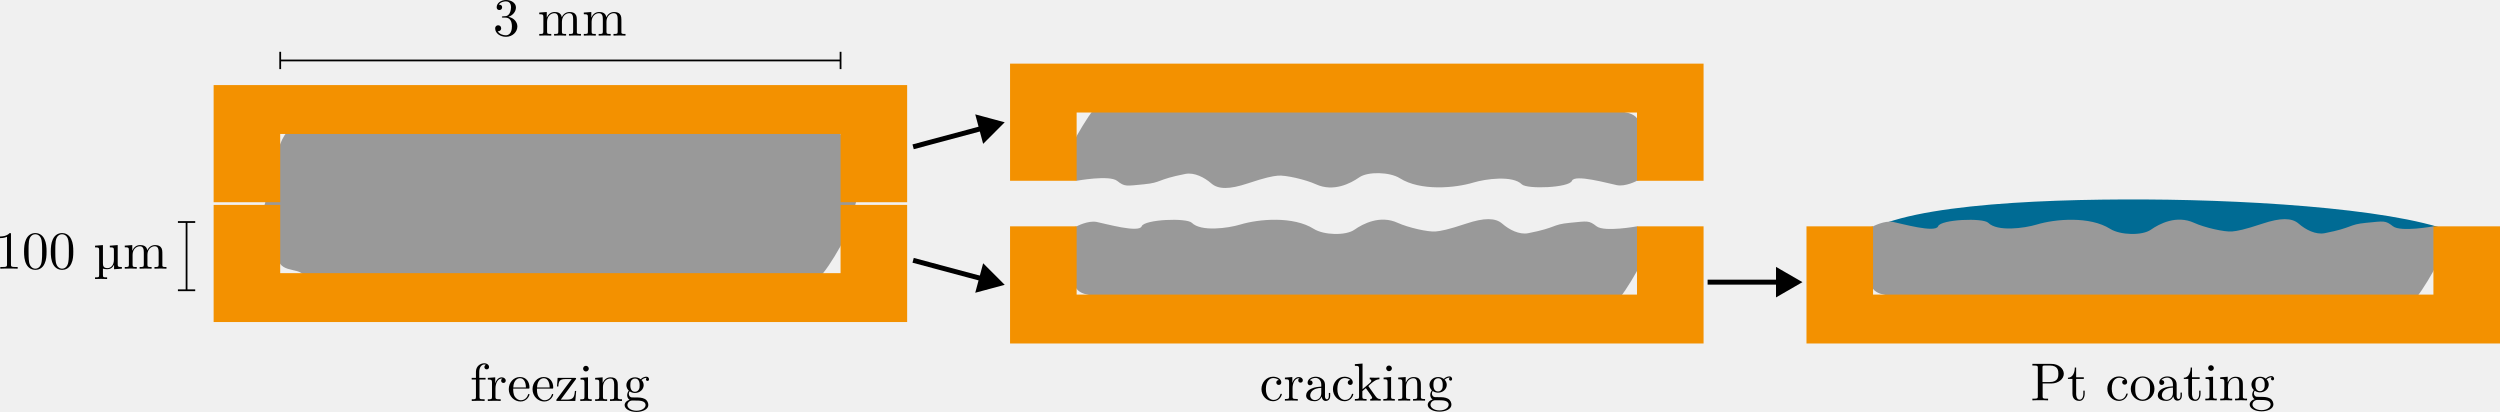
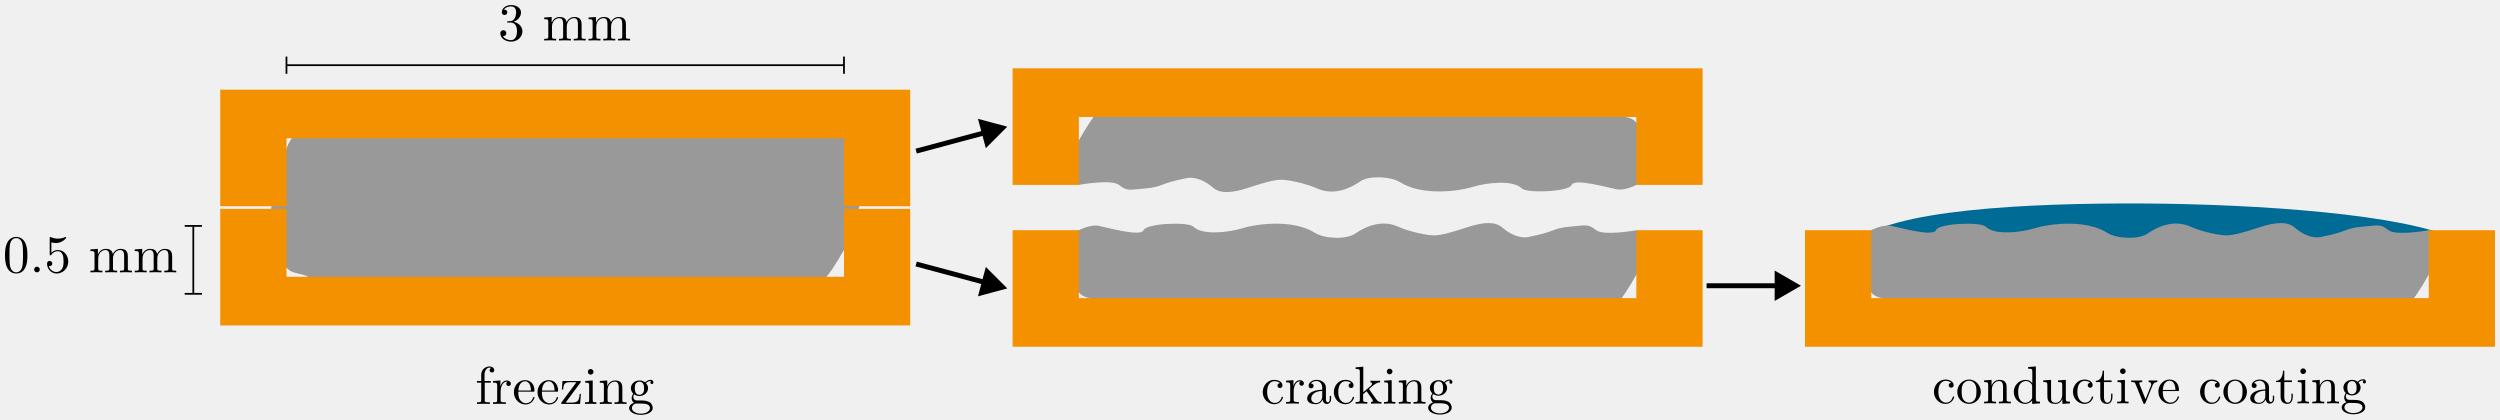
- <svg xmlns="http://www.w3.org/2000/svg" width="494.607mm" height="81.505mm" viewBox="0 0 494.607 81.505" version="1.1" id="svg5">
+ <svg xmlns="http://www.w3.org/2000/svg" width="497.136mm" height="83.505mm" viewBox="0 0 497.136 83.505" version="1.1" id="svg5">
  <defs id="defs2">
    <marker style="overflow:visible" id="Triangle" refX="0" refY="0" orient="auto-start-reverse" markerWidth="1" markerHeight="1" viewBox="0 0 1 1" preserveAspectRatio="xMidYMid">
      <path transform="scale(0.5)" style="fill:context-stroke;fill-rule:evenodd;stroke:context-stroke;stroke-width:1pt" d="M 5.77,0 -2.88,5 V -5 Z" id="path135" />
    </marker>
    <marker style="overflow:visible" id="Triangle-2" refX="0" refY="0" orient="auto-start-reverse" markerWidth="1" markerHeight="1" viewBox="0 0 1 1" preserveAspectRatio="xMidYMid">
      <path transform="scale(0.5)" style="fill:context-stroke;fill-rule:evenodd;stroke:context-stroke;stroke-width:1pt" d="M 5.77,0 -2.88,5 V -5 Z" id="path135-1" />
    </marker>
  </defs>
-   <g id="layer1" transform="translate(222.5855,-69.42372)">
+   <g id="layer1" transform="translate(223.1147,-69.42371)">
    <g id="g2307" transform="translate(-16.81537)" />
-     <g id="g11035" transform="translate(-221.3813,22.24078)">
-       <path style="fill:#999999;stroke:none;stroke-width:0.265px;stroke-linecap:butt;stroke-linejoin:miter;stroke-opacity:1" d="m 61.419,71.192 c -5.516,-0.299 -7.38,2.71 -8.554,10.094 l -2.566,9.581 3.251,5.475 c -0.265,5.575 4.232,3.324 5.475,5.475 0,0 9.752,2.737 10.351,2.908 0.599,0.171 35.158,-1.112 35.158,-1.112 0,0 50.315,2.631 52.492,1.906 2.178,-0.726 2.303,-3.168 2.903,-3.024 1.622,0.388 6.795,-9.486 6.654,-9.557 l 2.54,-9.315 c 0,0 -1.78,-3.16 -2.903,-6.896 -1.123,-3.736 -1.694,-4.839 -5.807,-5.444 -4.113,-0.605 -18.751,-1.331 -18.751,-1.331 z" id="path1061" />
-       <g id="g2" transform="translate(0,-3.386947)">
-         <path id="rect848" style="fill:#f39100;stroke-width:0.767;-inkscape-stroke:none;paint-order:fill markers stroke;stop-color:#000000;fill-opacity:1" d="M 41.06,91.107 V 114.283 H 178.268 V 91.107 H 165.095 V 104.61 H 54.233 V 91.107 Z" />
-         <path id="path1026" style="fill:#f39100;stroke-width:0.767;-inkscape-stroke:none;paint-order:fill markers stroke;stop-color:#000000;fill-opacity:1" d="M 41.06,90.578 V 67.401 H 178.268 V 90.578 H 165.095 V 77.075 H 54.233 v 13.503 z" />
+     <g id="g11035" transform="translate(-221.3813,22.24078)" />
+     <g id="g4" transform="translate(0.9998246,1.000182)">
+       <path style="fill:#999999;stroke:none;stroke-width:0.265px;stroke-linecap:butt;stroke-linejoin:miter;stroke-opacity:1" d="m 61.419,71.192 c -5.516,-0.299 -7.38,2.71 -8.554,10.094 l -2.566,9.581 3.251,5.475 c -0.265,5.575 4.232,3.324 5.475,5.475 0,0 9.752,2.737 10.351,2.908 0.599,0.171 35.158,-1.112 35.158,-1.112 0,0 50.315,2.631 52.492,1.906 2.178,-0.726 2.303,-3.168 2.903,-3.024 1.622,0.388 6.795,-9.486 6.654,-9.557 l 2.54,-9.315 c 0,0 -1.78,-3.16 -2.903,-6.896 -1.123,-3.736 -1.694,-4.839 -5.807,-5.444 -4.113,-0.605 -18.751,-1.331 -18.751,-1.331 z" id="path1061" transform="translate(-221.3813,22.24078)" />
+       <g id="g2" transform="translate(-221.3813,18.85384)">
+         <path id="rect848" style="fill:#f39100;fill-opacity:1;stroke-width:0.767;-inkscape-stroke:none;paint-order:fill markers stroke;stop-color:#000000" d="M 41.06,91.107 V 114.283 H 178.268 V 91.107 H 165.095 V 104.61 H 54.233 V 91.107 Z" />
+         <path id="path1026" style="fill:#f39100;fill-opacity:1;stroke-width:0.767;-inkscape-stroke:none;paint-order:fill markers stroke;stop-color:#000000" d="M 41.06,90.578 V 67.401 H 178.268 V 90.578 H 165.095 V 77.075 H 54.233 v 13.503 z" />
      </g>
-       <path style="fill:none;stroke:#000000;stroke-width:0.353;stroke-linecap:butt;stroke-linejoin:miter;stroke-miterlimit:4;stroke-dasharray:none;stroke-opacity:1" d="m 54.233,91.107 h -3.422" id="path1740" transform="translate(-16.81537)" />
-       <path style="fill:none;stroke:#000000;stroke-width:0.353;stroke-linecap:butt;stroke-linejoin:miter;stroke-miterlimit:4;stroke-dasharray:none;stroke-opacity:1" d="m 54.233,104.61 h -3.422" id="path1822" transform="translate(-16.81537)" />
-       <path style="fill:none;stroke:#000000;stroke-width:0.353;stroke-linecap:butt;stroke-linejoin:miter;stroke-miterlimit:4;stroke-dasharray:none;stroke-opacity:1" d="M 52.523,91.109 V 104.574" id="path1876" transform="translate(-16.81537)" />
-       <text xml:space="preserve" style="font-style:normal;font-weight:normal;font-size:10.583px;line-height:1.25;font-family:sans-serif;letter-spacing:0px;word-spacing:0px;fill:#000000;fill-opacity:1;stroke:none;stroke-width:0.265" x="96.324" y="54.231" id="text5588">
+       <path style="fill:none;stroke:#000000;stroke-width:0.353;stroke-linecap:butt;stroke-linejoin:miter;stroke-miterlimit:4;stroke-dasharray:none;stroke-opacity:1" d="m 54.233,91.107 h -3.422" id="path1740" transform="translate(-238.1967,22.24078)" />
+       <path style="fill:none;stroke:#000000;stroke-width:0.353;stroke-linecap:butt;stroke-linejoin:miter;stroke-miterlimit:4;stroke-dasharray:none;stroke-opacity:1" d="m 54.233,104.61 h -3.422" id="path1822" transform="translate(-238.1967,22.24078)" />
+       <path style="fill:none;stroke:#000000;stroke-width:0.353;stroke-linecap:butt;stroke-linejoin:miter;stroke-miterlimit:4;stroke-dasharray:none;stroke-opacity:1" d="M 52.523,91.109 V 104.574" id="path1876" transform="translate(-238.1967,22.24078)" />
+       <text xml:space="preserve" style="font-style:normal;font-weight:normal;font-size:10.583px;line-height:1.25;font-family:sans-serif;letter-spacing:0px;word-spacing:0px;fill:#000000;fill-opacity:1;stroke:none;stroke-width:0.265" x="96.324" y="54.231" id="text5588" transform="translate(-221.3813,22.24078)">
        <tspan id="tspan5586" style="font-style:normal;font-variant:normal;font-weight:normal;font-stretch:normal;font-family:'Latin Modern Roman';-inkscape-font-specification:'Latin Modern Roman, ';stroke-width:0.265" x="96.324" y="54.231">3 mm</tspan>
      </text>
-       <text xml:space="preserve" style="font-style:normal;font-weight:normal;font-size:10.583px;line-height:1.25;font-family:sans-serif;letter-spacing:0px;word-spacing:0px;fill:#000000;fill-opacity:1;stroke:none;stroke-width:0.265" x="-2.146" y="100.339" id="text6890">
-         <tspan id="tspan6888" style="font-style:normal;font-variant:normal;font-weight:normal;font-stretch:normal;font-family:'Latin Modern Roman';-inkscape-font-specification:'Latin Modern Roman, ';stroke-width:0.265" x="-2.146" y="100.339">100 µm</tspan>
+       <text xml:space="preserve" style="font-style:normal;font-weight:normal;font-size:10.583px;line-height:1.25;font-family:sans-serif;letter-spacing:0px;word-spacing:0px;fill:#000000;fill-opacity:1;stroke:none;stroke-width:0.265" x="-2.146" y="100.339" id="text6890" transform="translate(-221.3813,22.24078)">
+         <tspan id="tspan6888" style="font-style:normal;font-variant:normal;font-weight:normal;font-stretch:normal;font-family:'Latin Modern Roman';-inkscape-font-specification:'Latin Modern Roman, ';stroke-width:0.265" x="-2.146" y="100.339">0.5 mm</tspan>
      </text>
-       <g id="g2784" transform="translate(0,-47.17677)">
+       <g id="g2784" transform="translate(-221.3813,-24.93599)">
        <path style="fill:none;stroke:#000000;stroke-width:0.353;stroke-linecap:butt;stroke-linejoin:miter;stroke-miterlimit:4;stroke-dasharray:none;stroke-opacity:1" d="m 165.095,108.032 v -3.422" id="path2461" />
        <path style="fill:none;stroke:#000000;stroke-width:0.353;stroke-linecap:butt;stroke-linejoin:miter;stroke-miterlimit:4;stroke-dasharray:none;stroke-opacity:1" d="m 54.233,108.032 v -3.422" id="path2463" />
        <path style="fill:none;stroke:#000000;stroke-width:0.353;stroke-linecap:butt;stroke-linejoin:miter;stroke-miterlimit:4;stroke-dasharray:none;stroke-opacity:1" d="M 165.103,106.321 H 54.237" id="path2465" />
      </g>
-       <g id="g3" transform="translate(0.4973943)">
+       <g id="g3" transform="translate(-220.8839,22.24078)">
        <path style="fill:#ffffff;stroke:#000000;stroke-width:0.982;stroke-dasharray:none;marker-end:url(#Triangle)" d="M 178.953,76.229 193.707,72.276" id="path2" />
        <path style="fill:#ffffff;stroke:#000000;stroke-width:0.982;stroke-dasharray:none;marker-end:url(#Triangle)" d="m 178.953,98.682 14.754,3.953" id="path3" />
      </g>
-       <path style="fill:#ffffff;stroke:#000000;stroke-width:0.982;stroke-dasharray:none;marker-end:url(#Triangle-2)" d="m 336.634,103.004 15.274,10e-6" id="path3-8" />
-       <text xml:space="preserve" style="font-style:normal;font-weight:normal;font-size:10.583px;line-height:1.25;font-family:sans-serif;letter-spacing:0px;word-spacing:0px;fill:#000000;fill-opacity:1;stroke:none;stroke-width:0.265" x="91.768" y="126.507" id="text6890-2">
+       <path style="fill:#ffffff;stroke:#000000;stroke-width:0.982;stroke-dasharray:none;marker-end:url(#Triangle-2)" d="m 336.634,103.004 15.274,10e-6" id="path3-8" transform="translate(-221.3813,22.24078)" />
+       <text xml:space="preserve" style="font-style:normal;font-weight:normal;font-size:10.583px;line-height:1.25;font-family:sans-serif;letter-spacing:0px;word-spacing:0px;fill:#000000;fill-opacity:1;stroke:none;stroke-width:0.265" x="91.768" y="126.507" id="text6890-2" transform="translate(-221.3813,22.24078)">
        <tspan id="tspan6888-7" style="font-style:normal;font-variant:normal;font-weight:normal;font-stretch:normal;font-family:'Latin Modern Roman';-inkscape-font-specification:'Latin Modern Roman, ';stroke-width:0.265" x="91.768" y="126.507">freezing</tspan>
      </text>
-       <text xml:space="preserve" style="font-style:normal;font-weight:normal;font-size:10.583px;line-height:1.25;font-family:sans-serif;letter-spacing:0px;word-spacing:0px;fill:#000000;fill-opacity:1;stroke:none;stroke-width:0.265" x="248.007" y="126.449" id="text6890-2-1">
+       <text xml:space="preserve" style="font-style:normal;font-weight:normal;font-size:10.583px;line-height:1.25;font-family:sans-serif;letter-spacing:0px;word-spacing:0px;fill:#000000;fill-opacity:1;stroke:none;stroke-width:0.265" x="248.007" y="126.449" id="text6890-2-1" transform="translate(-221.3813,22.24078)">
        <tspan id="tspan6888-7-4" style="font-style:normal;font-variant:normal;font-weight:normal;font-stretch:normal;font-family:'Latin Modern Roman';-inkscape-font-specification:'Latin Modern Roman, ';stroke-width:0.265" x="248.007" y="126.449">cracking</tspan>
      </text>
-       <text xml:space="preserve" style="font-style:normal;font-weight:normal;font-size:10.583px;line-height:1.25;font-family:sans-serif;letter-spacing:0px;word-spacing:0px;fill:#000000;fill-opacity:1;stroke:none;stroke-width:0.265" x="400.51" y="126.391" id="text6890-2-1-3">
-         <tspan id="tspan6888-7-4-2" style="font-style:normal;font-variant:normal;font-weight:normal;font-stretch:normal;font-family:'Latin Modern Roman';-inkscape-font-specification:'Latin Modern Roman, ';stroke-width:0.265" x="400.51" y="126.391">Pt coating</tspan>
+       <text xml:space="preserve" style="font-style:normal;font-weight:normal;font-size:10.583px;line-height:1.25;font-family:sans-serif;letter-spacing:0px;word-spacing:0px;fill:#000000;fill-opacity:1;stroke:none;stroke-width:0.265" x="381.481" y="126.391" id="text6890-2-1-3" transform="translate(-221.3813,22.24078)">
+         <tspan id="tspan6888-7-4-2" style="font-style:normal;font-variant:normal;font-weight:normal;font-stretch:normal;font-family:'Latin Modern Roman';-inkscape-font-specification:'Latin Modern Roman, ';stroke-width:0.265" x="381.481" y="126.391">conductive coating</tspan>
      </text>
-     </g>
-     <g id="g11119" transform="translate(121.1065,-80.49654)">
-       <path style="fill:#006b94;stroke:none;stroke-width:0.265px;stroke-linecap:butt;stroke-linejoin:miter;stroke-opacity:1;fill-opacity:1" d="m 23.972,197.004 c 6.504,-6.346 33.872,-7.734 56.838,-7.62 22.966,0.114 52.511,2.158 62.445,7.185 l -51.496,6.501 c 0,0 -74.291,0.28 -67.787,-6.067 z" id="path12446" />
-       <path id="path1061-8" style="fill:#999999;stroke:none;stroke-width:1px;stroke-linecap:butt;stroke-linejoin:miter;stroke-opacity:1" d="m 567.645,719.518 c -4.445,0 -9.941,1.131 -16.73,3.395 -13.579,4.526 -18.561,5.422 -22.631,5.82 -5.48,0.536 -20.56,-2.862 -28.451,-6.467 -13.094,-5.981 -25.864,0.648 -32.33,5.174 -6.466,4.526 -22.873,4.098 -30.393,-0.646 -15.28,-9.642 -41.059,-7.435 -54.961,-3.232 -9.201,2.782 -29.422,5.494 -36.211,-1.295 -3.88,-3.88 -35.564,-2.585 -37.504,2.588 -1.94,5.173 -27.157,-1.941 -33.623,-3.234 -6.466,-1.293 -15.016,3.281 -15.016,3.281 l -11.859,3.277 -3.014,11.25 12.285,20.691 c -1.002,21.07 15.996,12.564 20.691,20.693 0,0 36.858,10.346 39.121,10.992 2.263,0.647 132.879,-4.203 132.879,-4.203 0,0 190.166,9.945 198.396,7.201 8.23,-2.743 8.705,-11.972 10.973,-11.43 6.131,1.465 25.682,-35.854 25.148,-36.121 12.505,-19.185 5.845,-10.634 -5.617,-22.352 0,0 -24.427,4.479 -30.246,-0.047 -5.819,-4.526 -6.466,-3.881 -20.045,-2.588 -13.579,1.293 -9.329,3.524 -31.037,7.76 -6.628,1.293 -14.226,-2.587 -19.398,-7.113 -2.586,-2.263 -5.982,-3.395 -10.428,-3.395 z" transform="matrix(0.2645833,0,0,0.2645833,-41.85697,2.903374)" />
-       <path id="rect848-7" style="fill:#f39100;stroke-width:0.767;-inkscape-stroke:none;paint-order:fill markers stroke;stop-color:#000000;fill-opacity:1" d="m 13.707,194.7 v 23.176 H 150.915 v -23.176 h -13.173 v 13.503 H 26.88 v -13.503 z" />
-     </g>
-     <g id="g1" transform="translate(7.149617)">
-       <g id="g11119-4" transform="translate(-43.6105,-80.49654)">
-         <path id="path1061-8-8" style="fill:#999999;stroke:none;stroke-width:1px;stroke-linecap:butt;stroke-linejoin:miter;stroke-opacity:1" d="m 567.645,719.518 c -4.445,0 -9.941,1.131 -16.73,3.395 -13.579,4.526 -18.561,5.422 -22.631,5.82 -5.48,0.536 -20.56,-2.862 -28.451,-6.467 -13.094,-5.981 -25.864,0.648 -32.33,5.174 -6.466,4.526 -22.873,4.098 -30.393,-0.646 -15.28,-9.642 -41.059,-7.435 -54.961,-3.232 -9.201,2.782 -29.422,5.494 -36.211,-1.295 -3.88,-3.88 -35.564,-2.585 -37.504,2.588 -1.94,5.173 -27.157,-1.941 -33.623,-3.234 -6.466,-1.293 -15.016,3.281 -15.016,3.281 l -11.859,3.277 -3.014,11.25 12.285,20.691 c -1.002,21.07 15.996,12.564 20.691,20.693 0,0 36.858,10.346 39.121,10.992 2.263,0.647 132.879,-4.203 132.879,-4.203 0,0 190.166,9.945 198.396,7.201 8.23,-2.743 8.705,-11.972 10.973,-11.43 6.131,1.465 25.682,-35.854 25.148,-36.121 12.505,-19.185 5.845,-10.634 -5.617,-22.352 0,0 -24.427,4.479 -30.246,-0.047 -5.819,-4.526 -6.466,-3.881 -20.045,-2.588 -13.579,1.293 -9.329,3.524 -31.037,7.76 -6.628,1.293 -14.226,-2.587 -19.398,-7.113 -2.586,-2.263 -5.982,-3.395 -10.428,-3.395 z" transform="matrix(0.2645833,0,0,0.2645833,-41.85697,2.903374)" />
-         <path id="rect848-7-2" style="fill:#f39100;stroke-width:0.767;-inkscape-stroke:none;paint-order:fill markers stroke;stop-color:#000000;fill-opacity:1" d="m 13.707,194.7 v 23.176 H 150.915 v -23.176 h -13.173 v 13.503 H 26.88 v -13.503 z" />
+       <g id="g11119" transform="translate(121.1065,-80.49654)">
+         <path style="fill:#006b94;fill-opacity:1;stroke:none;stroke-width:0.265px;stroke-linecap:butt;stroke-linejoin:miter;stroke-opacity:1" d="m 23.972,197.004 c 6.504,-6.346 33.872,-7.734 56.838,-7.62 22.966,0.114 52.511,2.158 62.445,7.185 l -51.496,6.501 c 0,0 -74.291,0.28 -67.787,-6.067 z" id="path12446" />
+         <path id="path1061-8" style="fill:#999999;stroke:none;stroke-width:1px;stroke-linecap:butt;stroke-linejoin:miter;stroke-opacity:1" d="m 567.645,719.518 c -4.445,0 -9.941,1.131 -16.73,3.395 -13.579,4.526 -18.561,5.422 -22.631,5.82 -5.48,0.536 -20.56,-2.862 -28.451,-6.467 -13.094,-5.981 -25.864,0.648 -32.33,5.174 -6.466,4.526 -22.873,4.098 -30.393,-0.646 -15.28,-9.642 -41.059,-7.435 -54.961,-3.232 -9.201,2.782 -29.422,5.494 -36.211,-1.295 -3.88,-3.88 -35.564,-2.585 -37.504,2.588 -1.94,5.173 -27.157,-1.941 -33.623,-3.234 -6.466,-1.293 -15.016,3.281 -15.016,3.281 l -11.859,3.277 -3.014,11.25 12.285,20.691 c -1.002,21.07 15.996,12.564 20.691,20.693 0,0 36.858,10.346 39.121,10.992 2.263,0.647 132.879,-4.203 132.879,-4.203 0,0 190.166,9.945 198.396,7.201 8.23,-2.743 8.705,-11.972 10.973,-11.43 6.131,1.465 25.682,-35.854 25.148,-36.121 12.505,-19.185 5.845,-10.634 -5.617,-22.352 0,0 -24.427,4.479 -30.246,-0.047 -5.819,-4.526 -6.466,-3.881 -20.045,-2.588 -13.579,1.293 -9.329,3.524 -31.037,7.76 -6.628,1.293 -14.226,-2.587 -19.398,-7.113 -2.586,-2.263 -5.982,-3.395 -10.428,-3.395 z" transform="matrix(0.2645833,0,0,0.2645833,-41.85697,2.903374)" />
+         <path id="rect848-7" style="fill:#f39100;fill-opacity:1;stroke-width:0.767;-inkscape-stroke:none;paint-order:fill markers stroke;stop-color:#000000" d="m 13.707,194.7 v 23.176 H 150.915 v -23.176 h -13.173 v 13.503 H 26.88 v -13.503 z" />
      </g>
-       <g id="g11119-45" transform="rotate(180,60.5058,149.9445)">
-         <path id="path1061-8-1" style="fill:#999999;stroke:none;stroke-width:1px;stroke-linecap:butt;stroke-linejoin:miter;stroke-opacity:1" d="m 567.645,719.518 c -4.445,0 -9.941,1.131 -16.73,3.395 -13.579,4.526 -18.561,5.422 -22.631,5.82 -5.48,0.536 -20.56,-2.862 -28.451,-6.467 -13.094,-5.981 -25.864,0.648 -32.33,5.174 -6.466,4.526 -22.873,4.098 -30.393,-0.646 -15.28,-9.642 -41.059,-7.435 -54.961,-3.232 -9.201,2.782 -29.422,5.494 -36.211,-1.295 -3.88,-3.88 -35.564,-2.585 -37.504,2.588 -1.94,5.173 -27.157,-1.941 -33.623,-3.234 -6.466,-1.293 -15.016,3.281 -15.016,3.281 l -11.859,3.277 -3.014,11.25 12.285,20.691 c -1.002,21.07 15.996,12.564 20.691,20.693 0,0 36.858,10.346 39.121,10.992 2.263,0.647 132.879,-4.203 132.879,-4.203 0,0 190.166,9.945 198.396,7.201 8.23,-2.743 8.705,-11.972 10.973,-11.43 6.131,1.465 25.682,-35.854 25.148,-36.121 12.505,-19.185 5.845,-10.634 -5.617,-22.352 0,0 -24.427,4.479 -30.246,-0.047 -5.819,-4.526 -6.466,-3.881 -20.045,-2.588 -13.579,1.293 -9.329,3.524 -31.037,7.76 -6.628,1.293 -14.226,-2.587 -19.398,-7.113 -2.586,-2.263 -5.982,-3.395 -10.428,-3.395 z" transform="matrix(0.2645833,0,0,0.2645833,-41.85697,2.903374)" />
-         <path id="rect848-7-7" style="fill:#f39100;stroke-width:0.767;-inkscape-stroke:none;paint-order:fill markers stroke;stop-color:#000000;fill-opacity:1" d="m 13.707,194.7 v 23.176 H 150.915 v -23.176 h -13.173 v 13.503 H 26.88 v -13.503 z" />
+       <g id="g1" transform="translate(7.149617)">
+         <g id="g11119-4" transform="translate(-43.6105,-80.49654)">
+           <path id="path1061-8-8" style="fill:#999999;stroke:none;stroke-width:1px;stroke-linecap:butt;stroke-linejoin:miter;stroke-opacity:1" d="m 567.645,719.518 c -4.445,0 -9.941,1.131 -16.73,3.395 -13.579,4.526 -18.561,5.422 -22.631,5.82 -5.48,0.536 -20.56,-2.862 -28.451,-6.467 -13.094,-5.981 -25.864,0.648 -32.33,5.174 -6.466,4.526 -22.873,4.098 -30.393,-0.646 -15.28,-9.642 -41.059,-7.435 -54.961,-3.232 -9.201,2.782 -29.422,5.494 -36.211,-1.295 -3.88,-3.88 -35.564,-2.585 -37.504,2.588 -1.94,5.173 -27.157,-1.941 -33.623,-3.234 -6.466,-1.293 -15.016,3.281 -15.016,3.281 l -11.859,3.277 -3.014,11.25 12.285,20.691 c -1.002,21.07 15.996,12.564 20.691,20.693 0,0 36.858,10.346 39.121,10.992 2.263,0.647 132.879,-4.203 132.879,-4.203 0,0 190.166,9.945 198.396,7.201 8.23,-2.743 8.705,-11.972 10.973,-11.43 6.131,1.465 25.682,-35.854 25.148,-36.121 12.505,-19.185 5.845,-10.634 -5.617,-22.352 0,0 -24.427,4.479 -30.246,-0.047 -5.819,-4.526 -6.466,-3.881 -20.045,-2.588 -13.579,1.293 -9.329,3.524 -31.037,7.76 -6.628,1.293 -14.226,-2.587 -19.398,-7.113 -2.586,-2.263 -5.982,-3.395 -10.428,-3.395 z" transform="matrix(0.2645833,0,0,0.2645833,-41.85697,2.903374)" />
+           <path id="rect848-7-2" style="fill:#f39100;fill-opacity:1;stroke-width:0.767;-inkscape-stroke:none;paint-order:fill markers stroke;stop-color:#000000" d="m 13.707,194.7 v 23.176 H 150.915 v -23.176 h -13.173 v 13.503 H 26.88 v -13.503 z" />
+         </g>
+         <g id="g11119-45" transform="rotate(180,60.5058,149.9445)">
+           <path id="path1061-8-1" style="fill:#999999;stroke:none;stroke-width:1px;stroke-linecap:butt;stroke-linejoin:miter;stroke-opacity:1" d="m 567.645,719.518 c -4.445,0 -9.941,1.131 -16.73,3.395 -13.579,4.526 -18.561,5.422 -22.631,5.82 -5.48,0.536 -20.56,-2.862 -28.451,-6.467 -13.094,-5.981 -25.864,0.648 -32.33,5.174 -6.466,4.526 -22.873,4.098 -30.393,-0.646 -15.28,-9.642 -41.059,-7.435 -54.961,-3.232 -9.201,2.782 -29.422,5.494 -36.211,-1.295 -3.88,-3.88 -35.564,-2.585 -37.504,2.588 -1.94,5.173 -27.157,-1.941 -33.623,-3.234 -6.466,-1.293 -15.016,3.281 -15.016,3.281 l -11.859,3.277 -3.014,11.25 12.285,20.691 c -1.002,21.07 15.996,12.564 20.691,20.693 0,0 36.858,10.346 39.121,10.992 2.263,0.647 132.879,-4.203 132.879,-4.203 0,0 190.166,9.945 198.396,7.201 8.23,-2.743 8.705,-11.972 10.973,-11.43 6.131,1.465 25.682,-35.854 25.148,-36.121 12.505,-19.185 5.845,-10.634 -5.617,-22.352 0,0 -24.427,4.479 -30.246,-0.047 -5.819,-4.526 -6.466,-3.881 -20.045,-2.588 -13.579,1.293 -9.329,3.524 -31.037,7.76 -6.628,1.293 -14.226,-2.587 -19.398,-7.113 -2.586,-2.263 -5.982,-3.395 -10.428,-3.395 z" transform="matrix(0.2645833,0,0,0.2645833,-41.85697,2.903374)" />
+           <path id="rect848-7-7" style="fill:#f39100;fill-opacity:1;stroke-width:0.767;-inkscape-stroke:none;paint-order:fill markers stroke;stop-color:#000000" d="m 13.707,194.7 v 23.176 H 150.915 v -23.176 h -13.173 v 13.503 H 26.88 v -13.503 z" />
+         </g>
      </g>
    </g>
  </g>
</svg>
